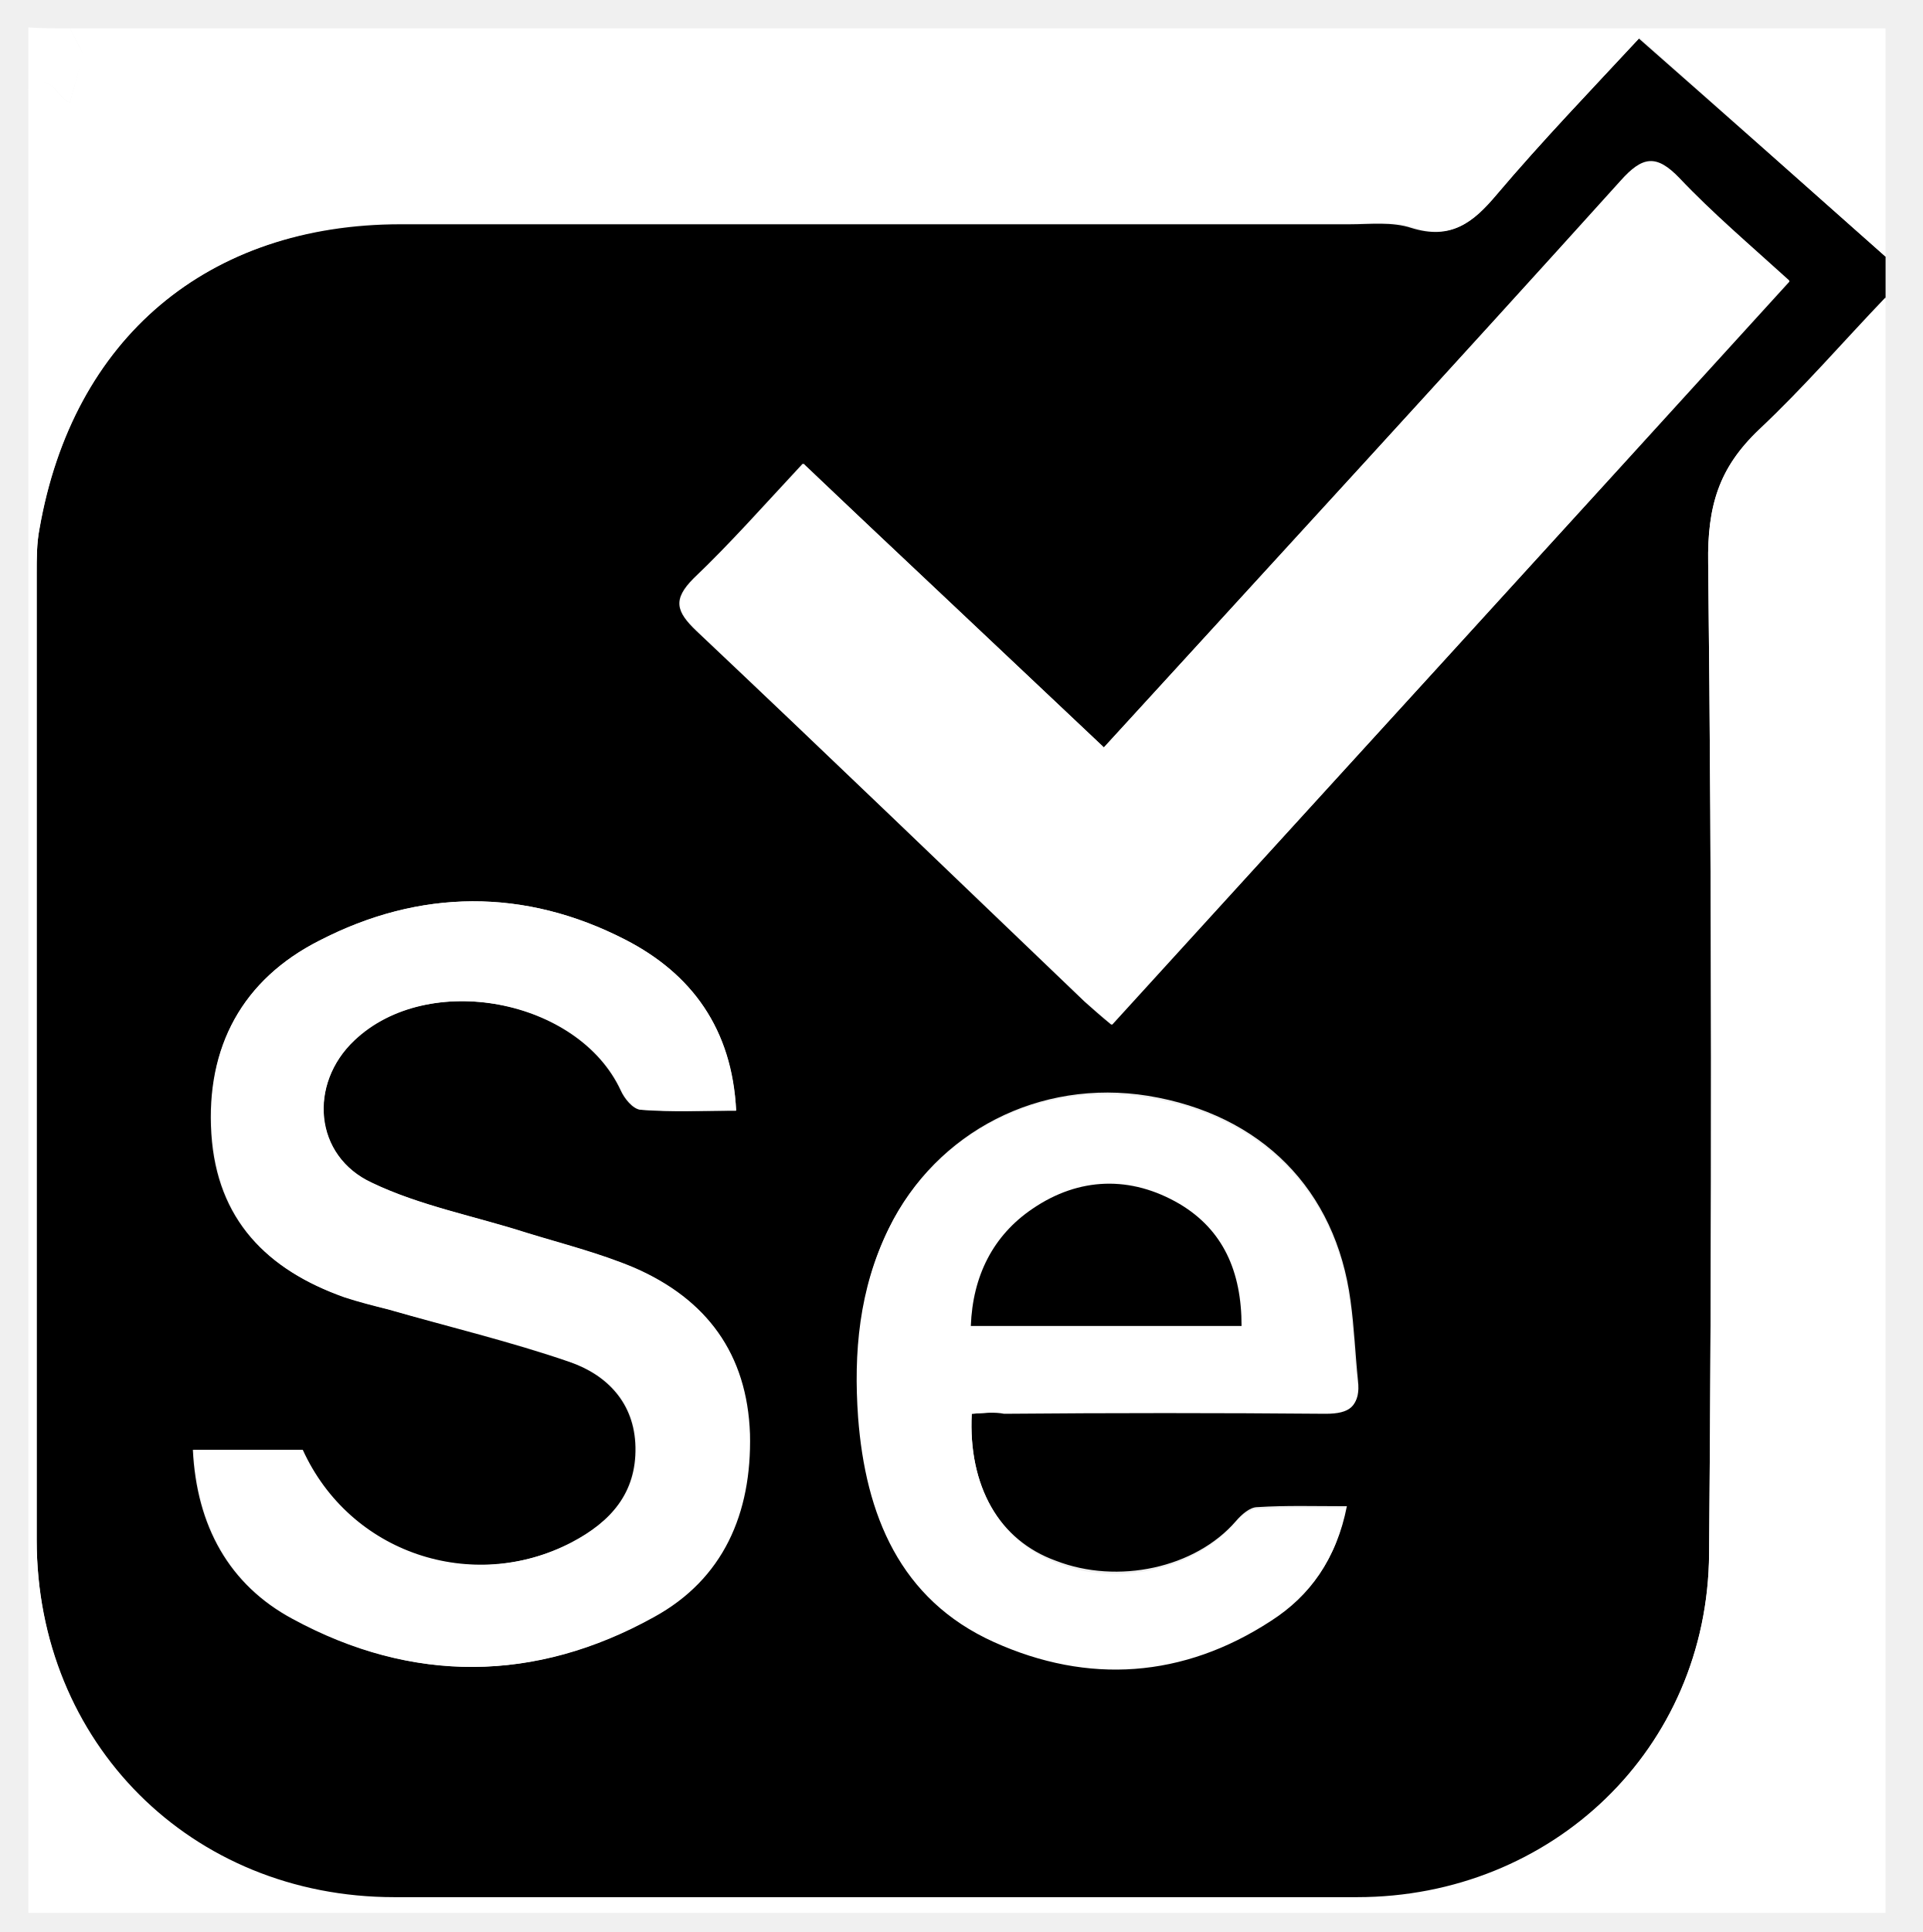
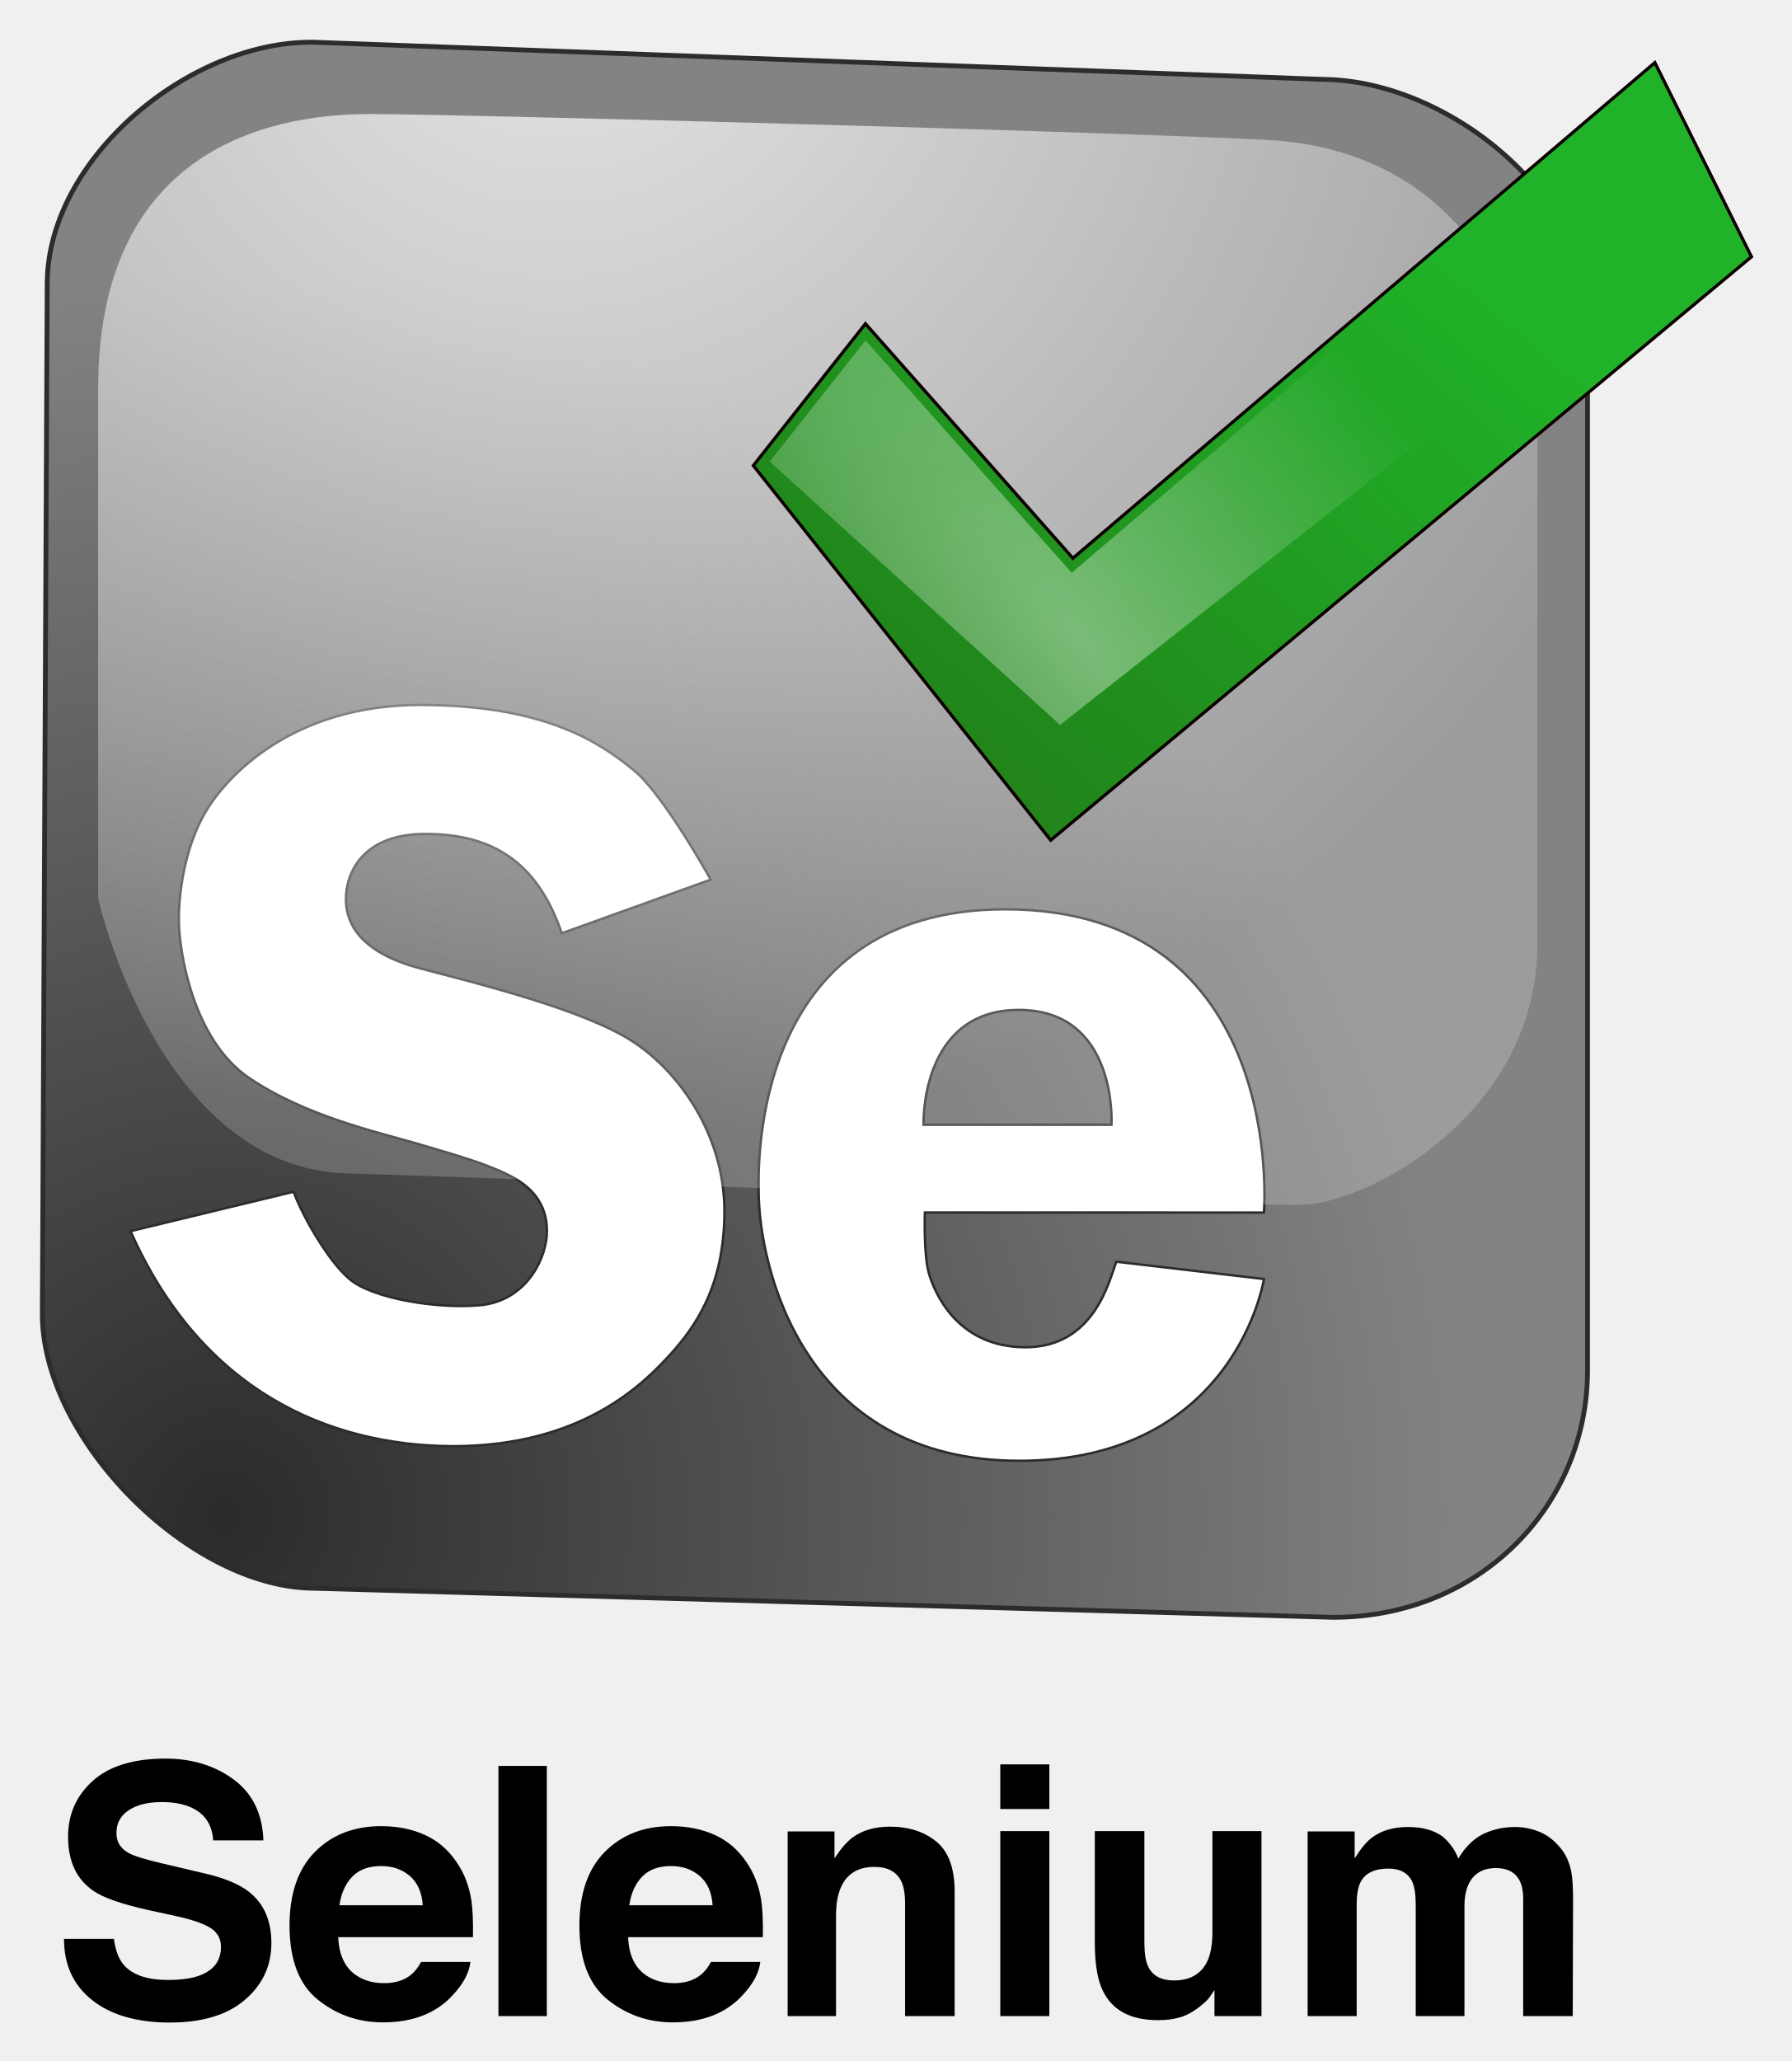
- <svg xmlns="http://www.w3.org/2000/svg" role="img" viewBox="-2.27 -2.27 208.04 209.04">
-   <style>svg {enable-background:new 0 0 201 204}</style>
-   <style>.st0{fill:#fff}</style>
-   <switch>
-     <g>
-       <path d="M201.8 25.5V30c-4.5 4.8-8.8 9.8-13.7 14.3-4.4 4-5.6 8.3-5.5 14.4.4 35.7.4 71.5.1 107.2-.2 21.1-17 37.2-38.1 37.2H40.4c-22 0-38.7-16.7-38.7-38.7V59.8c0-1.6 0-3.3.3-4.8 3.6-20.7 18.2-33 39.1-33h102.7c2.2 0 4.6-.3 6.7.4 4.2 1.3 6.5-.5 9.1-3.5 5-5.9 10.3-11.4 15.5-17 9.1 8 17.9 15.8 26.7 23.6zm-84.6 53.1c-10.9-10.3-21.7-20.5-32.6-30.7-4.2 4.5-7.8 8.6-11.8 12.4-2.3 2.3-1.9 3.6.3 5.7 14.1 13.3 28 26.7 42 40.1.9.8 1.8 1.6 2.9 2.5 24.7-27 49-53.6 73.4-80.4-4.3-4-8.3-7.3-11.9-11.1-2.5-2.6-4-2.4-6.4.3-18.4 20.3-37 40.6-55.9 61.2zm-39.8 39.3c-.5-8.9-4.8-14.8-12-18.5-10.9-5.6-22.3-5.5-33.1.1C24 103.7 20 111 20.6 120.4c.6 9.3 6 14.7 14.4 17.7 1.5.5 3.1.9 4.7 1.3 6.6 1.9 13.3 3.5 19.7 5.7 4 1.4 7 4.4 7.1 9.2.1 5-2.7 8.1-6.9 10.3-10.9 5.7-24.1 1.2-29.2-10H18.6c.4 8.2 3.9 14.6 10.8 18.3 12.9 7 26.2 6.9 39-.2 7.5-4.2 10.7-11.3 10.4-19.8-.2-8.7-4.7-14.6-12.5-18-3.8-1.6-7.8-2.6-11.7-3.8-5.6-1.8-11.4-2.9-16.7-5.4-6.2-2.9-6.8-10.6-1.9-15.4 8-7.6 24.3-4.5 28.9 5.4.4.9 1.3 2 2.1 2.1 3.5.3 6.8.1 10.4.1zm25.5 32.8c1.4-.1 2.5-.2 3.6-.2 11.6 0 23.2-.1 34.8 0 2.6 0 3.7-.8 3.4-3.4-.3-2.9-.4-5.7-.8-8.6-1.6-12.1-9.7-20.2-21.9-22.2-11.8-1.9-22.9 3.9-28 14.2-3.2 6.5-3.8 13.4-3.3 20.4.8 10.6 4.5 19.7 14.7 24.3 10.2 4.6 20.5 3.9 30-2.3 4.2-2.7 7-6.6 8.1-12.2-3.5 0-6.6-.1-9.7.1-.8 0-1.7.8-2.3 1.5-4.4 5.1-12.8 6.9-19.5 4.3-6.1-2.2-9.5-8-9.1-15.9z" />
-       <path d="M201.8 25.5c-8.8-7.8-17.5-15.6-26.6-23.7-5.2 5.6-10.5 11.1-15.5 17-2.5 3-4.9 4.9-9.1 3.5-2.1-.7-4.5-.4-6.7-.4H41.2C20.2 22 5.6 34.3 2 54.9c-.3 1.6-.3 3.2-.3 4.8v104.6c0 22 16.7 38.7 38.7 38.7h104.2c21.1 0 38-16.1 38.1-37.2.3-35.7.3-71.5-.1-107.2-.1-6.1 1.2-10.3 5.5-14.4 4.8-4.5 9.1-9.5 13.7-14.3v174.8H.8V7.4C3 5 4 8.5 5.3 8.8c.5-1.8.9-3.3 1.4-5.2-.3-.7-.9-1.8-1.4-2.8h196.5v24.7z" class="st0" />
-       <path d="M5.3.8C5.9 1.9 6.4 3 6.8 3.7c-.6 1.8-1 3.3-1.5 5.1C4 8.5 3 5 .8 7.5V.7c1.5.1 3 .1 4.5.1zm111.9 77.8c18.9-20.7 37.5-40.9 55.9-61.3 2.4-2.7 3.9-2.9 6.4-.3 3.6 3.8 7.6 7.2 11.9 11.1-24.4 26.9-48.7 53.5-73.3 80.5-1.1-1-2-1.7-2.9-2.5-14-13.4-28-26.8-42-40.1-2.2-2.1-2.6-3.4-.3-5.7 3.9-3.8 7.6-7.9 11.8-12.4 10.8 10.3 21.6 20.4 32.5 30.7zm-39.8 39.3c-3.6 0-7 .1-10.3-.1-.7-.1-1.7-1.2-2.1-2.1-4.6-9.9-20.9-13-28.9-5.4-5 4.7-4.4 12.5 1.9 15.4 5.2 2.5 11.1 3.6 16.7 5.4 3.9 1.2 7.9 2.2 11.7 3.8 7.8 3.4 12.2 9.3 12.5 18 .2 8.6-2.9 15.7-10.4 19.8-12.8 7.1-26.1 7.2-39 .2-6.9-3.7-10.4-10.1-10.8-18.3h11.8c5.1 11.2 18.3 15.6 29.2 10 4.1-2.2 7-5.3 6.9-10.3-.1-4.8-3-7.8-7.1-9.2-6.4-2.3-13.1-3.8-19.7-5.7-1.6-.4-3.1-.8-4.7-1.3-8.4-2.9-13.8-8.4-14.4-17.7-.7-9.4 3.3-16.7 11.6-20.9 10.9-5.6 22.2-5.7 33.1-.1 7.2 3.7 11.6 9.7 12 18.5zm25.5 32.8c-.4 7.8 3 13.7 9 16.1 6.7 2.7 15.2.8 19.5-4.3.6-.7 1.5-1.4 2.3-1.5 3.1-.2 6.2-.1 9.7-.1-1.1 5.6-3.9 9.5-8.1 12.2-9.5 6.2-19.8 6.9-30 2.3-10.2-4.6-13.9-13.8-14.7-24.3-.5-7 .1-13.9 3.3-20.4 5.1-10.4 16.3-16.1 28-14.2 12.2 1.9 20.4 10.1 21.9 22.2.4 2.8.4 5.7.8 8.6.3 2.6-.8 3.4-3.4 3.4-11.6-.1-23.2-.1-34.8 0-1-.2-2.1-.1-3.5 0zm29.2-9.5c.1-5.8-1.9-10.3-6.7-13.2-5.3-3.2-10.9-2.9-15.9.5-4.3 2.9-6.5 7.2-6.7 12.7h29.3z" class="st0" />
-       <path d="M132.1 141.2h-29.3c.2-5.4 2.4-9.8 6.7-12.7 5-3.4 10.6-3.6 15.9-.5 4.7 2.8 6.7 7.3 6.7 13.2z" />
-     </g>
-   </switch>
+ <svg xmlns="http://www.w3.org/2000/svg" role="img" viewBox="215.00 15.00 2600.00 2990.00">
+   <defs>
+     <radialGradient id="a" cx="1124.393" cy="25.123" r="280.586" gradientTransform="translate(-6689.359 2053.504) scale(6.4314)" gradientUnits="userSpaceOnUse">
+       <stop offset="0" stop-color="#2b2b2b" />
+       <stop offset="1" stop-color="#838383" />
+     </radialGradient>
+     <radialGradient id="b" cx="1198.769" cy="-329.328" r="271.138" gradientTransform="translate(-6689.359 2053.504) scale(6.4314)" gradientUnits="userSpaceOnUse">
+       <stop offset="0" stop-color="#fff" stop-opacity=".8" />
+       <stop offset="1" stop-color="#fff" stop-opacity=".2" />
+     </radialGradient>
+     <linearGradient id="c" x1="1257.053" x2="1384.888" y1="-120.178" y2="-270.481" gradientTransform="translate(-6689.359 2053.504) scale(6.4314)" gradientUnits="userSpaceOnUse">
+       <stop offset="0" stop-color="#227716" />
+       <stop offset="1" stop-color="#20b228" />
+     </linearGradient>
+     <radialGradient id="d" cx="1487.697" cy="-44.188" r="88.692" gradientTransform="matrix(5.0544 -3.9772 11.3115 14.3754 -5239.286 7489.144)" gradientUnits="userSpaceOnUse">
+       <stop offset="0" stop-color="#fff" stop-opacity=".4" />
+       <stop offset=".998" stop-color="#fff" stop-opacity="0" />
+     </radialGradient>
+   </defs>
+   <path fill="url(#a)" stroke="#2c2c2c" stroke-miterlimit="10" stroke-width="6.973" d="M2149.22 2361.332l-1487.6-42.4c-180.1-7.7-387.8-221.9-385.2-400.7l7.1-1494.7c2.6-179.4 206.4-349.2 385.9-347.3l1467.6 54c178.8 2.6 384 167.9 381.4 346.7v1526.2c0 194.8-155 358.2-369.2 358.2z" />
+   <path fill="#fff" stroke="#2c2c2c" stroke-miterlimit="10" stroke-width="3.486" d="M404.42 1801.132l236.7-57.2c9.6 28.3 47.6 98.4 81 126.7s127.3 43.7 189.7 37.9 93.3-60.5 96.5-101c2.6-39.9-16.7-68.2-53.4-86.8s-77.8-29.6-135.7-46.9c-57.9-16.7-161.4-39.9-243.1-95.2-81-55.3-101-182-101.6-227s10.3-111.3 39.2-159.5c29-48.9 123.5-154.4 311.3-154.4s266.3 59.8 309.3 94.5c43.1 34.7 111.9 158.9 111.9 158.9l-216.1 77.8c-36.7-107.4-104.8-144.1-198.1-144.1s-115.1 59.2-115.1 94.5c0 35.4 20.6 77.8 109.3 101s235.4 59.8 305.5 104.8 134.4 138.3 134.4 247-42.4 167.9-79.1 208.4c-36.7 39.9-125.4 132.5-314.5 132.5-181.9-.6-365.8-81-468.1-311.9zm1644.5-27s35.4-439.9-375.6-439.9c-371.7 0-357.6 381.4-357.6 407.7 0 110 64.3 392.3 378.2 392.3s355-263.7 355-263.7l-214.2-25.1c-10.3 27-31.5 124.1-131.8 124.1s-132.5-81-140.2-107.4-5.8-88.1-5.8-88.1zm-493.9-127.4s-5.8-166.6 138.3-166.6 134.4 166.6 134.4 166.6z" />
+   <path fill="url(#b)" d="M357.42 578.532v740.2s87.5 391 361.4 398.7 1297.9 49.5 1390.5 45 336.4-131.8 336.4-378.8v-732.4c0-142.1-82.3-418.7-396.2-433.5-313.8-14.8-1195.6-37.3-1295.2-37.3-162.8-.7-396.9 61.7-396.9 398.1z" />
+   <path fill="url(#c)" stroke="#0c0000" stroke-miterlimit="10" stroke-width="4.649" d="M1308.02 690.432l431.5 543.5 1016.8-846.4-140.2-281.7-844.4 719-301-340.2z" />
+   <path fill="url(#d)" d="M1331.82 684.632l421.3 382 690.1-543.5-79.7-182.7-593.6 505.5-299.1-337z" />
+   <path d="M380.244 2827.806q3.52 24.874 13.828 37.183 18.855 22.41 64.616 22.408 27.402 0 44.5-5.91 32.436-11.323 32.436-42.108 0-17.972-15.887-27.825-15.894-9.604-50.395-16.991l-39.295-8.618q-57.933-12.802-79.599-27.826-36.694-25.117-36.69-78.551 0-48.758 35.894-81.015 35.897-32.256 105.446-32.258 58.077 0 99.086 30.411 41.006 30.415 43 88.279h-72.887q-2.02-32.747-29.284-46.54-18.18-9.107-45.186-9.112-30.046 0-47.967 11.82-17.926 11.82-17.922 32.997 0 19.456 17.672 29.056 11.357 6.408 48.22 15.022l63.697 15.02q41.877 9.853 62.777 26.349 32.452 25.613 32.454 74.12 0 49.742-38.456 82.613-38.454 32.874-108.64 32.874-71.68 0-112.749-32.38-41.069-32.378-41.065-89.018zm450.942-150.928q28.083 12.582 46.382 39.706 16.488 23.923 21.385 55.49 2.834 18.497 2.312 53.27H705.778q1.634 40.387 28.068 56.636 16.08 10.1 38.695 10.095 23.98 0 38.968-12.311 8.172-6.649 14.444-18.469h71.65q-2.835 23.887-26.018 48.51-36.065 39.154-100.98 39.153-53.58 0-94.541-33.023-40.96-33.025-40.958-107.46 0-69.74 36.975-106.957 36.971-37.215 95.982-37.218 35.037 0 63.123 12.578zm-104.989 60.626q-14.878 15.334-18.695 41.546h120.906q-1.916-27.945-18.695-42.412-16.784-14.468-41.623-14.47-27.022 0-41.893 15.336zm282.214 202.343h-70.179v-362.963h70.18zm243.359-262.969q28.083 12.582 46.382 39.706 16.488 23.923 21.385 55.49 2.833 18.497 2.312 53.27h-195.487q1.634 40.387 28.068 56.636 16.08 10.1 38.695 10.095 23.98 0 38.968-12.311 8.172-6.649 14.444-18.469h71.65q-2.835 23.887-26.018 48.51-36.065 39.154-100.98 39.153-53.58 0-94.541-33.023-40.96-33.025-40.958-107.46 0-69.74 36.975-106.957 36.971-37.215 95.982-37.218 35.037 0 63.123 12.578zm-104.989 60.626q-14.878 15.334-18.695 41.546h120.906q-1.916-27.945-18.695-42.412-16.784-14.468-41.624-14.47-27.02 0-41.892 15.336zm426.995-50.673q26.358 21.793 26.36 72.273v180.743h-71.903v-163.26q0-21.174-5.622-32.504-10.273-20.685-39.11-20.684-35.448 0-48.645 30.288-6.845 16.009-6.845 40.876v145.284h-70.18v-267.913h67.964v39.152q13.481-20.683 25.502-29.795 21.572-16.252 54.68-16.252 41.44 0 67.799 21.792zm163.764-47.401h-71.164v-64.763h71.164zm-71.164 32.012h71.164v268.405h-71.164zm209.06 0v161.78q0 22.902 5.39 34.475 9.557 20.442 37.487 20.439 35.772 0 49.007-29.057 6.855-15.756 6.86-41.615v-146.022h71.164v268.405h-68.21v-37.922q-.98 1.235-4.909 7.388a49.337 49.337 0 0 1-9.33 10.835q-16.454 14.774-31.8 20.191-15.353 5.414-35.974 5.418-59.423 0-80.05-42.847-11.542-23.64-11.538-69.687v-161.781zm573.009.984q17.234 6.896 31.273 24.132 11.324 14.036 15.267 34.474 2.46 13.546 2.463 39.645l-.492 169.17h-71.904v-170.894q0-15.265-4.924-25.116-9.362-18.71-34.475-18.715-29.058 0-40.138 24.132-5.667 12.807-5.663 30.78v159.813h-70.672v-159.813q0-23.881-4.925-34.72-8.864-19.45-34.72-19.452-30.046 0-40.384 19.453-5.667 11.08-5.664 32.996v161.536h-71.164v-267.913h68.209v39.152q13.049-20.927 24.625-29.795 20.436-15.756 52.942-15.76 30.778 0 49.742 13.543a78.835 78.835 0 0 1 23.146 32.258q13.787-23.638 34.228-34.72 21.666-11.081 48.264-11.08a93.482 93.482 0 0 1 34.966 6.894z" />
</svg>
